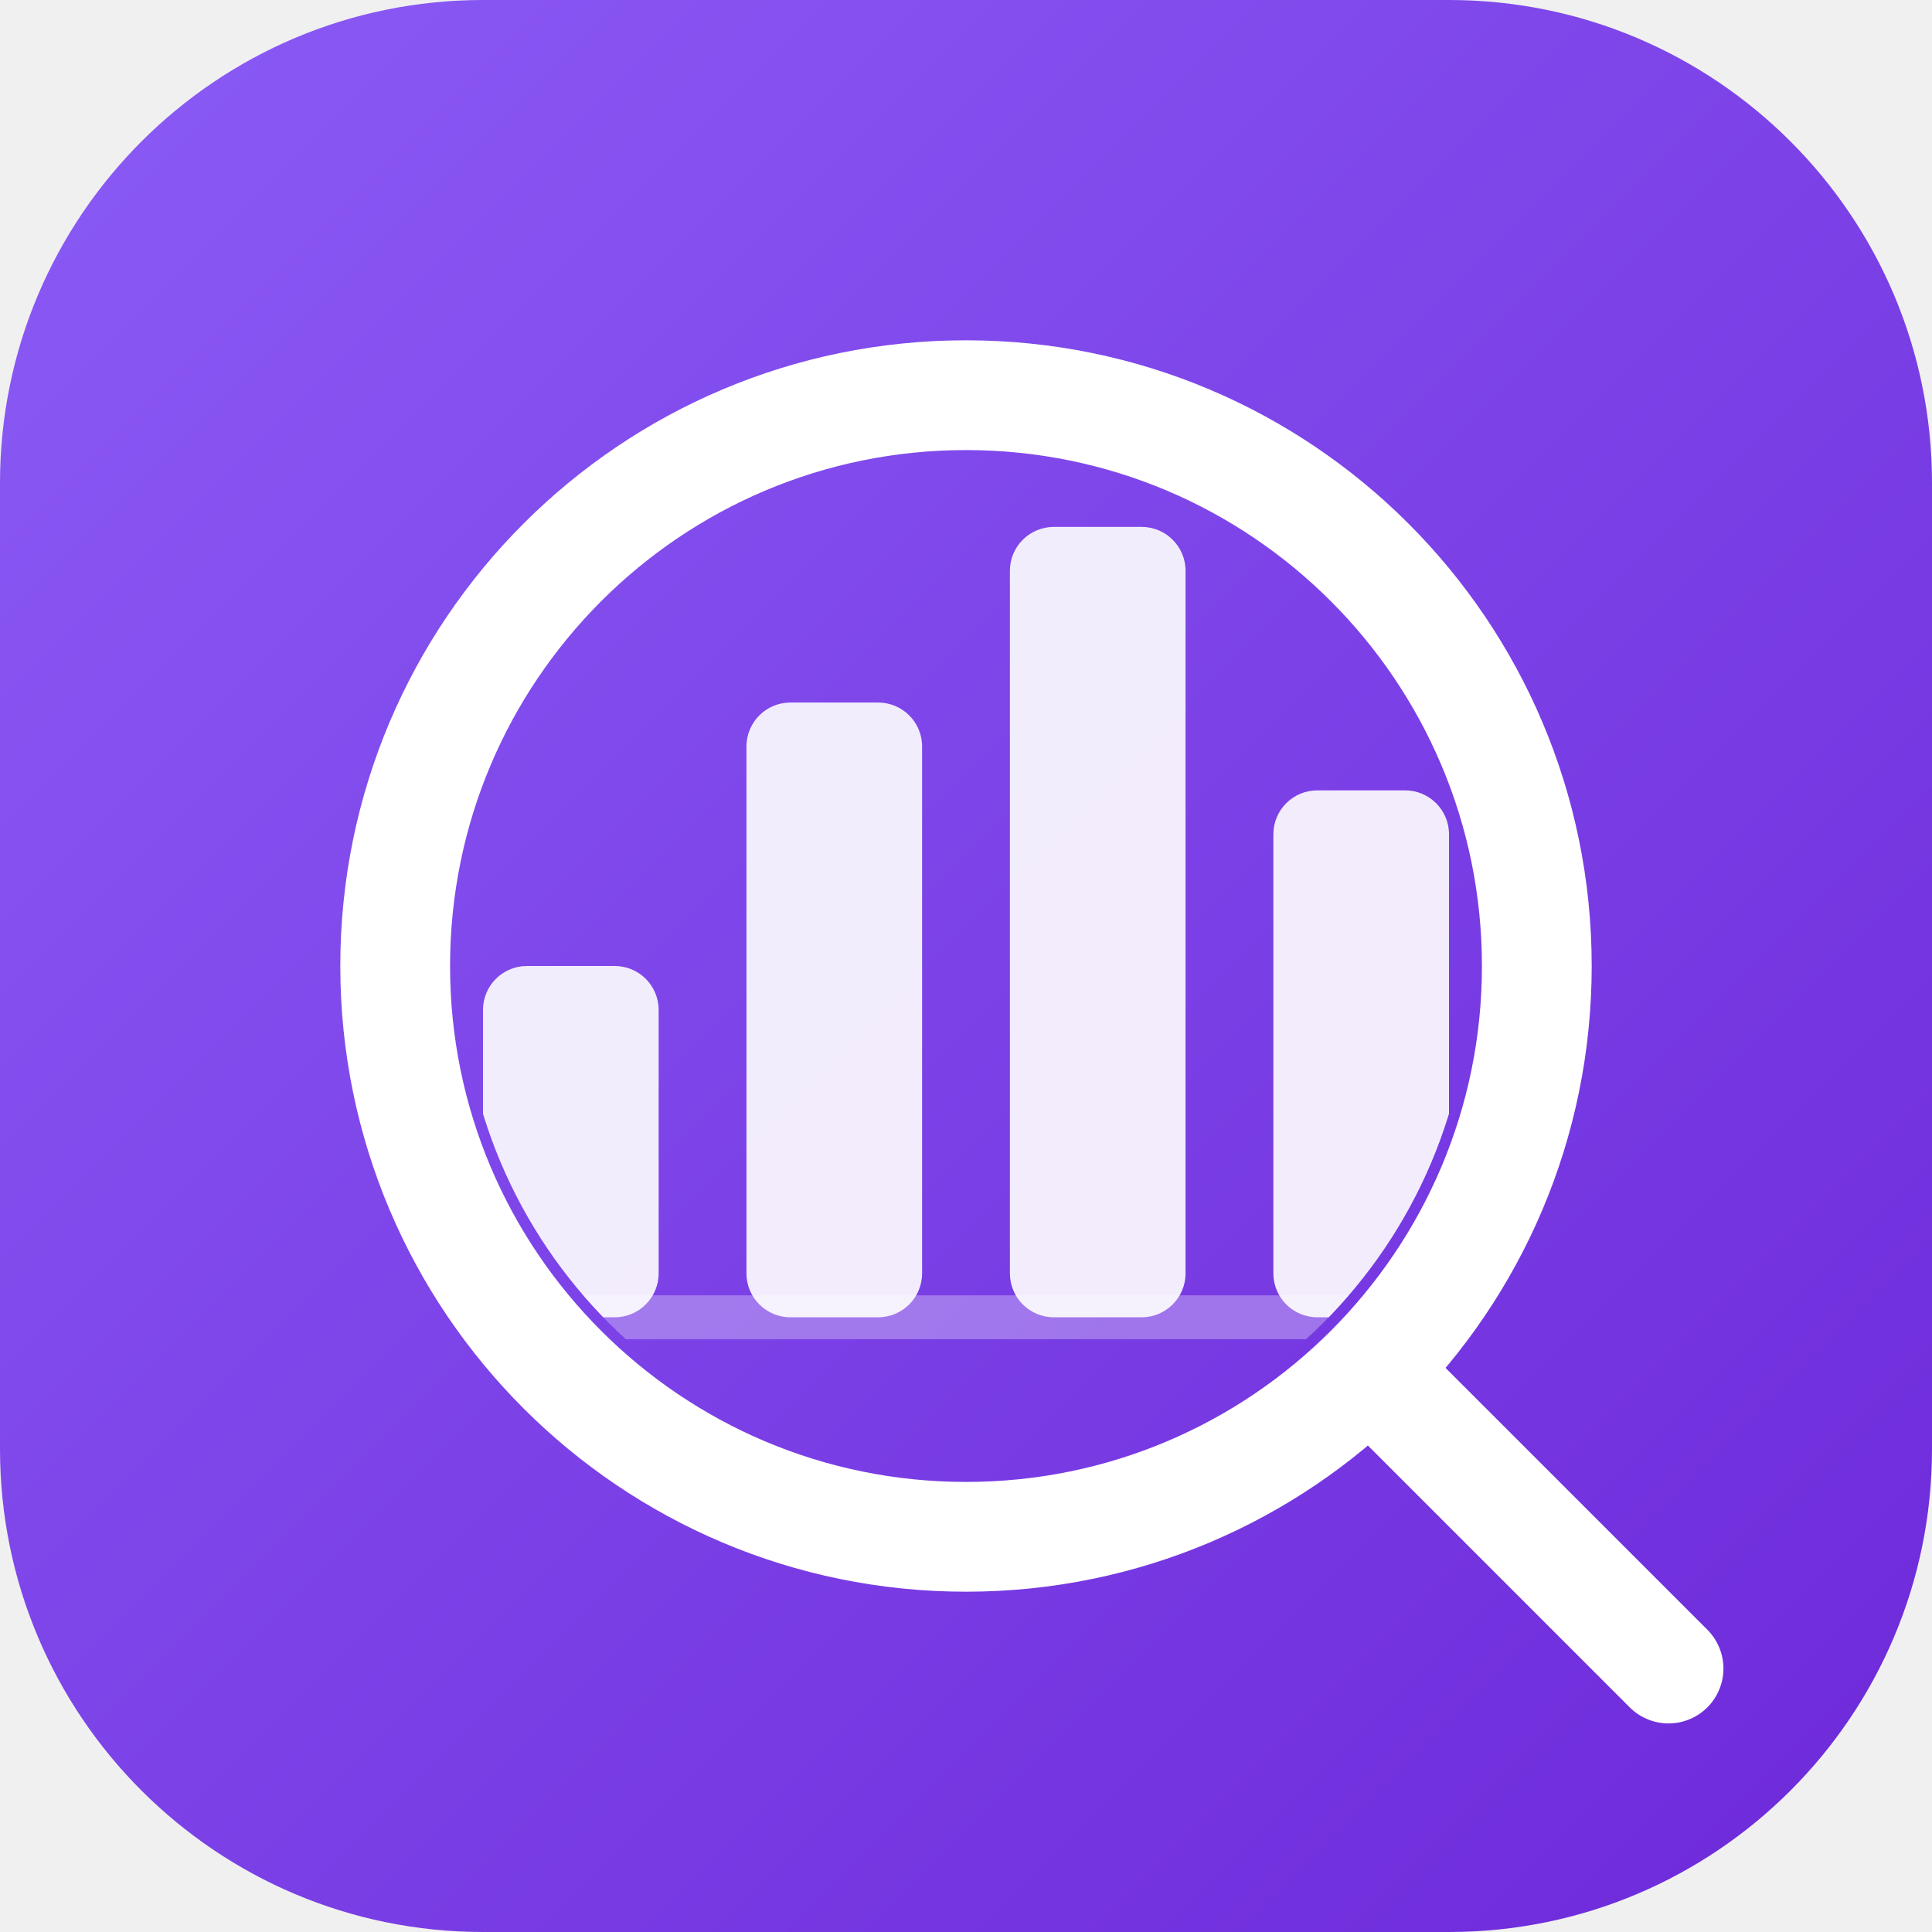
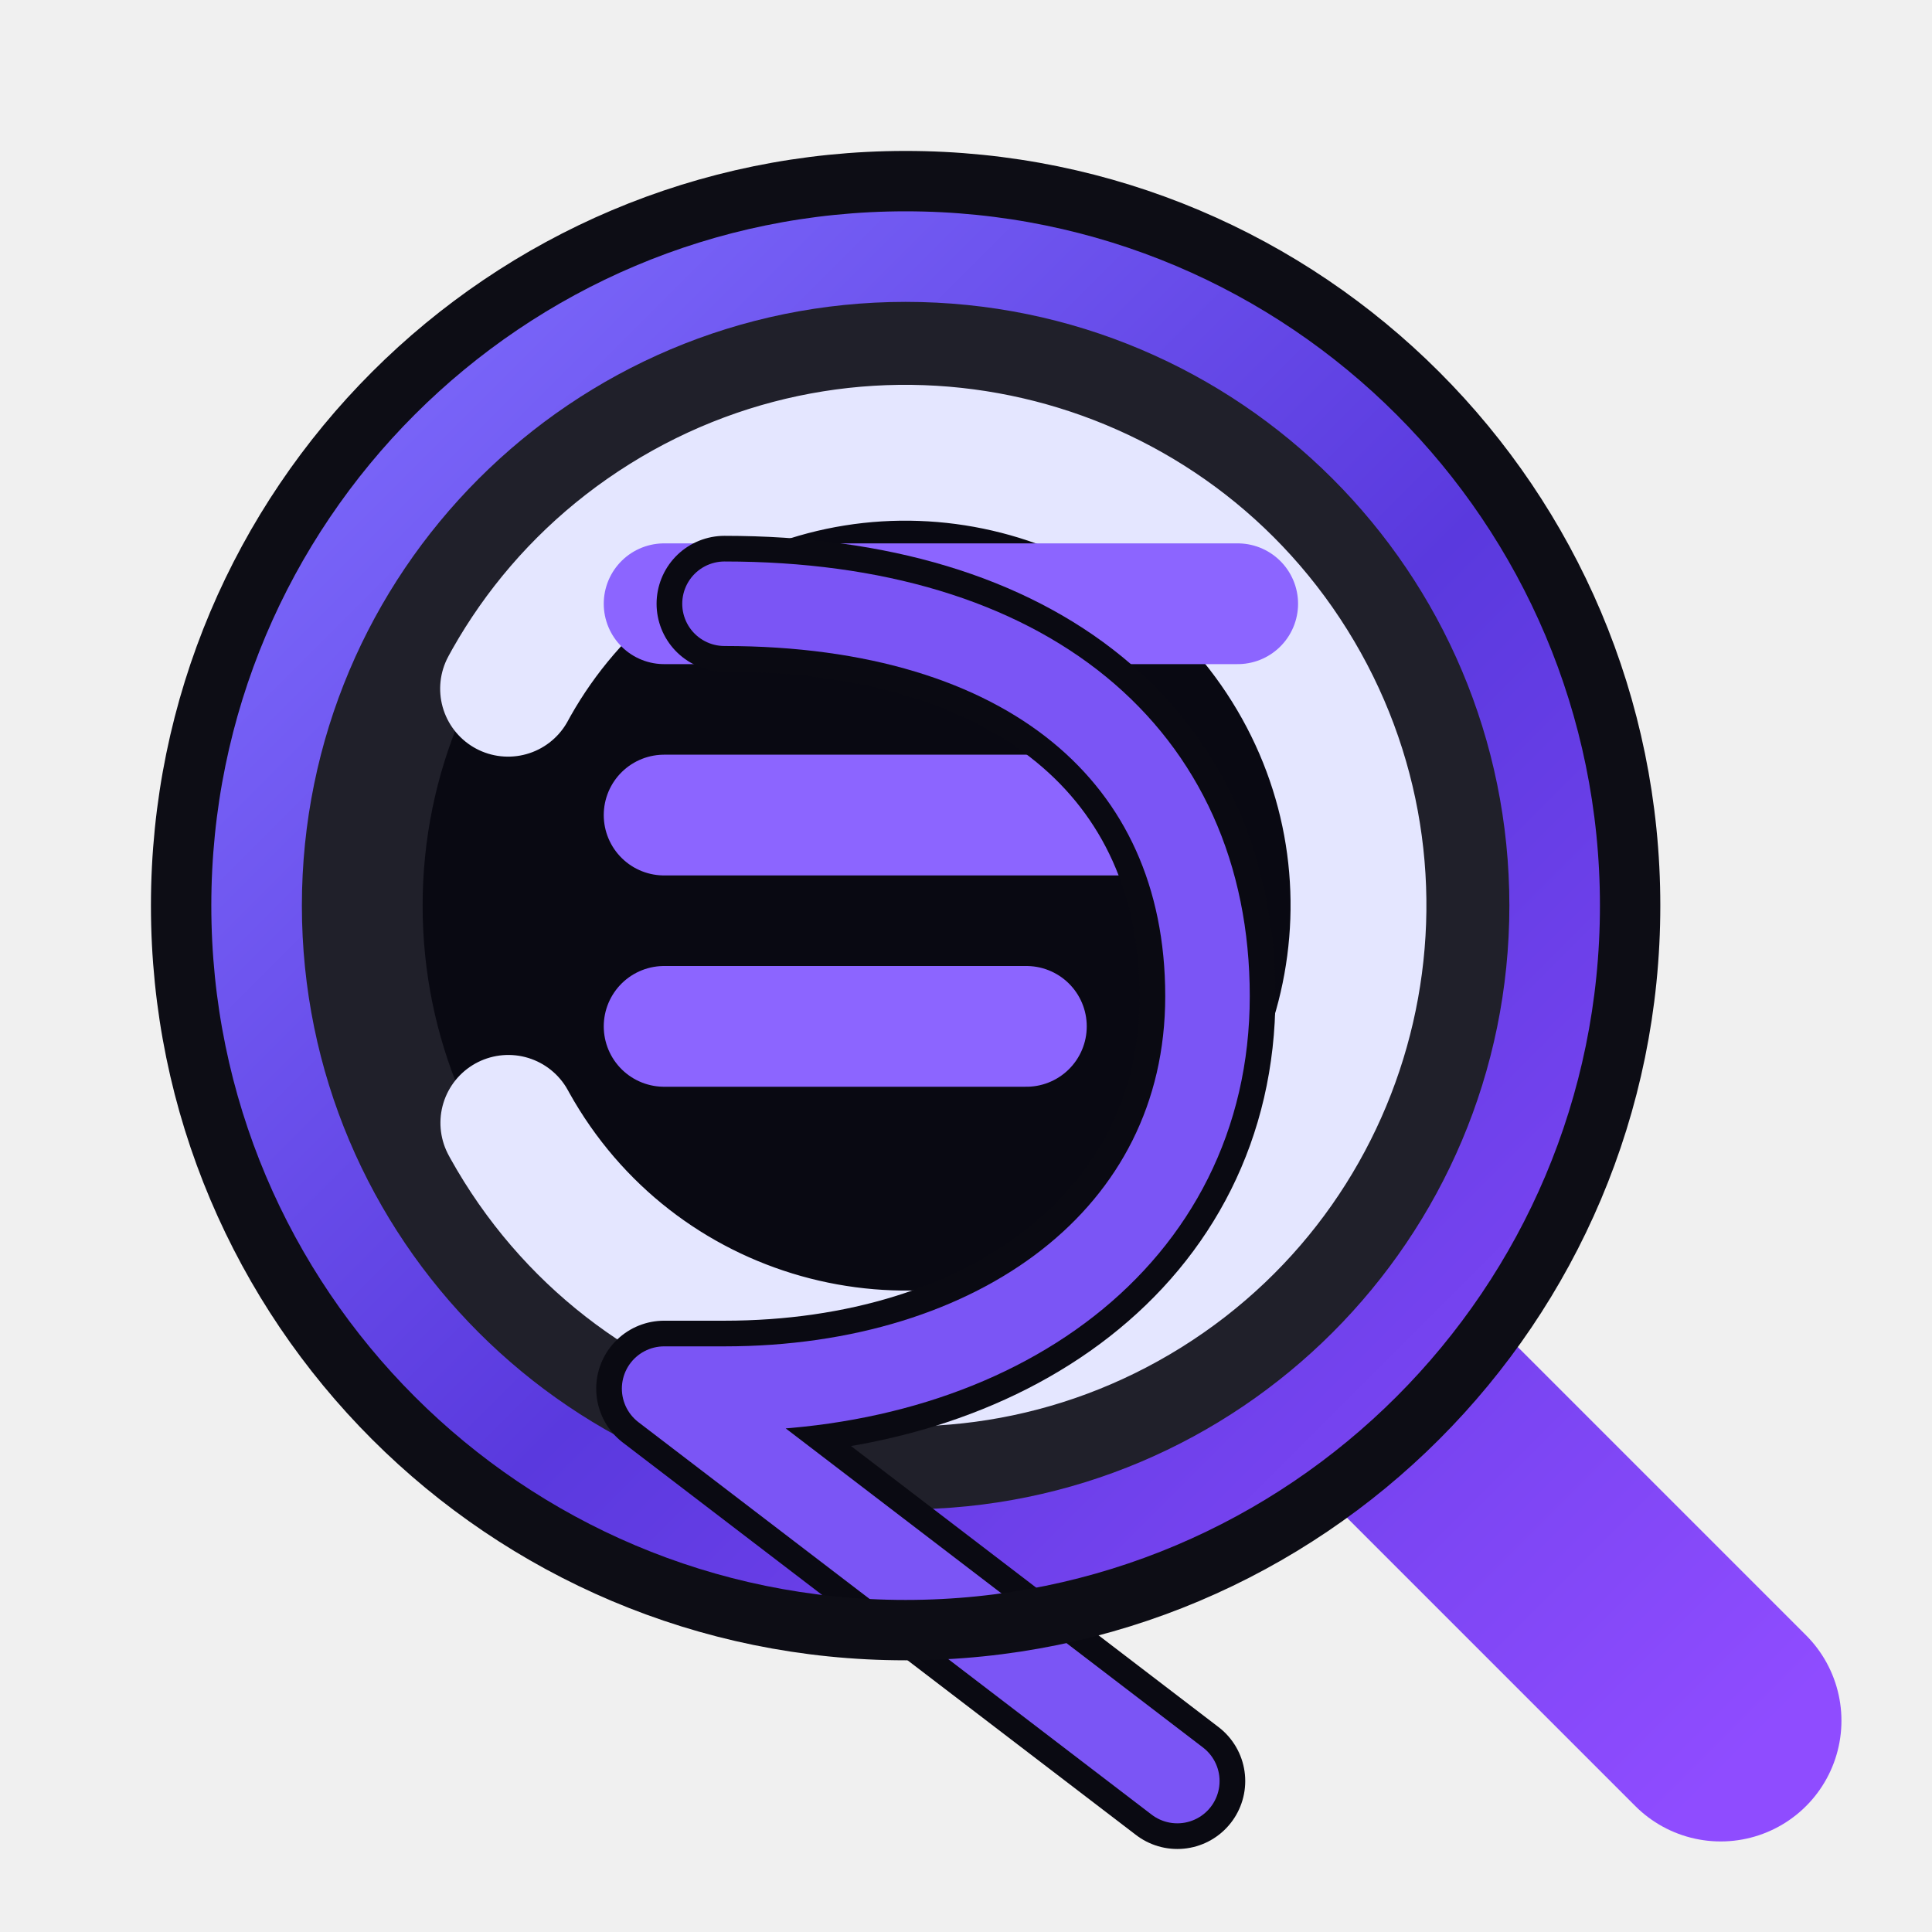
- <svg xmlns="http://www.w3.org/2000/svg" width="32" height="32" viewBox="0 0 44 44" fill="none">
+ <svg xmlns="http://www.w3.org/2000/svg" width="64" height="64" viewBox="0 0 64 64" fill="none">
  <defs>
-     <linearGradient id="g" x1="0%" y1="0%" x2="100%" y2="100%">
-       <stop offset="0%" stop-color="#8b5cf6" />
-       <stop offset="100%" stop-color="#6d28d9" />
+     <linearGradient id="p" x1="8" y1="8" x2="58" y2="58" gradientUnits="userSpaceOnUse">
+       <stop stop-color="#8170ff" />
+       <stop offset="0.5" stop-color="#5a39de" />
+       <stop offset="1" stop-color="#8f4cff" />
    </linearGradient>
-     <clipPath id="c">
-       <circle cx="22" cy="22" r="11.5" />
-     </clipPath>
  </defs>
-   <rect width="44" height="44" rx="11" fill="url(#g)" />
-   <g clip-path="url(#c)" fill="white" fill-opacity="0.9">
-     <rect x="11" y="22" width="4" height="8" rx="1" />
-     <rect x="17" y="16" width="4" height="14" rx="1" />
-     <rect x="23" y="12" width="4" height="18" rx="1" />
-     <rect x="29" y="18" width="4" height="12" rx="1" />
-   </g>
-   <line x1="10" y1="30" x2="34" y2="30" stroke="white" stroke-opacity="0.3" stroke-width="1" clip-path="url(#c)" />
-   <circle cx="22" cy="22" r="13" stroke="white" stroke-width="2.5" />
-   <line x1="31.2" y1="31.2" x2="38" y2="38" stroke="white" stroke-width="2.5" stroke-linecap="round" />
+   <circle cx="30" cy="30" r="24" fill="url(#p)" />
+   <circle cx="30" cy="30" r="18" fill="#090912" stroke="#20202a" stroke-width="4" />
+   <circle cx="30" cy="30" r="15" stroke="#e4e6ff" stroke-width="4.5" stroke-dasharray="48 15" stroke-linecap="round" transform="rotate(-32 30 30)" />
+   <path d="M22 20h19M22 27h15M22 34h12" stroke="#8c65ff" stroke-width="4" stroke-linecap="round" />
+   <path d="M24 20c10 0 16 5 16 13 0 8-7 13-16 13h-2l17 13" stroke="#0a0a12" stroke-width="4.5" stroke-linecap="round" stroke-linejoin="round" />
+   <path d="M24 20c10 0 16 5 16 13 0 8-7 13-16 13h-2l17 13" stroke="#7b55f5" stroke-width="2.8" stroke-linecap="round" stroke-linejoin="round" />
+   <path d="M47 47l10 10" stroke="url(#p)" stroke-width="8" stroke-linecap="round" />
+   <circle cx="30" cy="30" r="24" stroke="#0d0d15" stroke-width="2" />
</svg>
